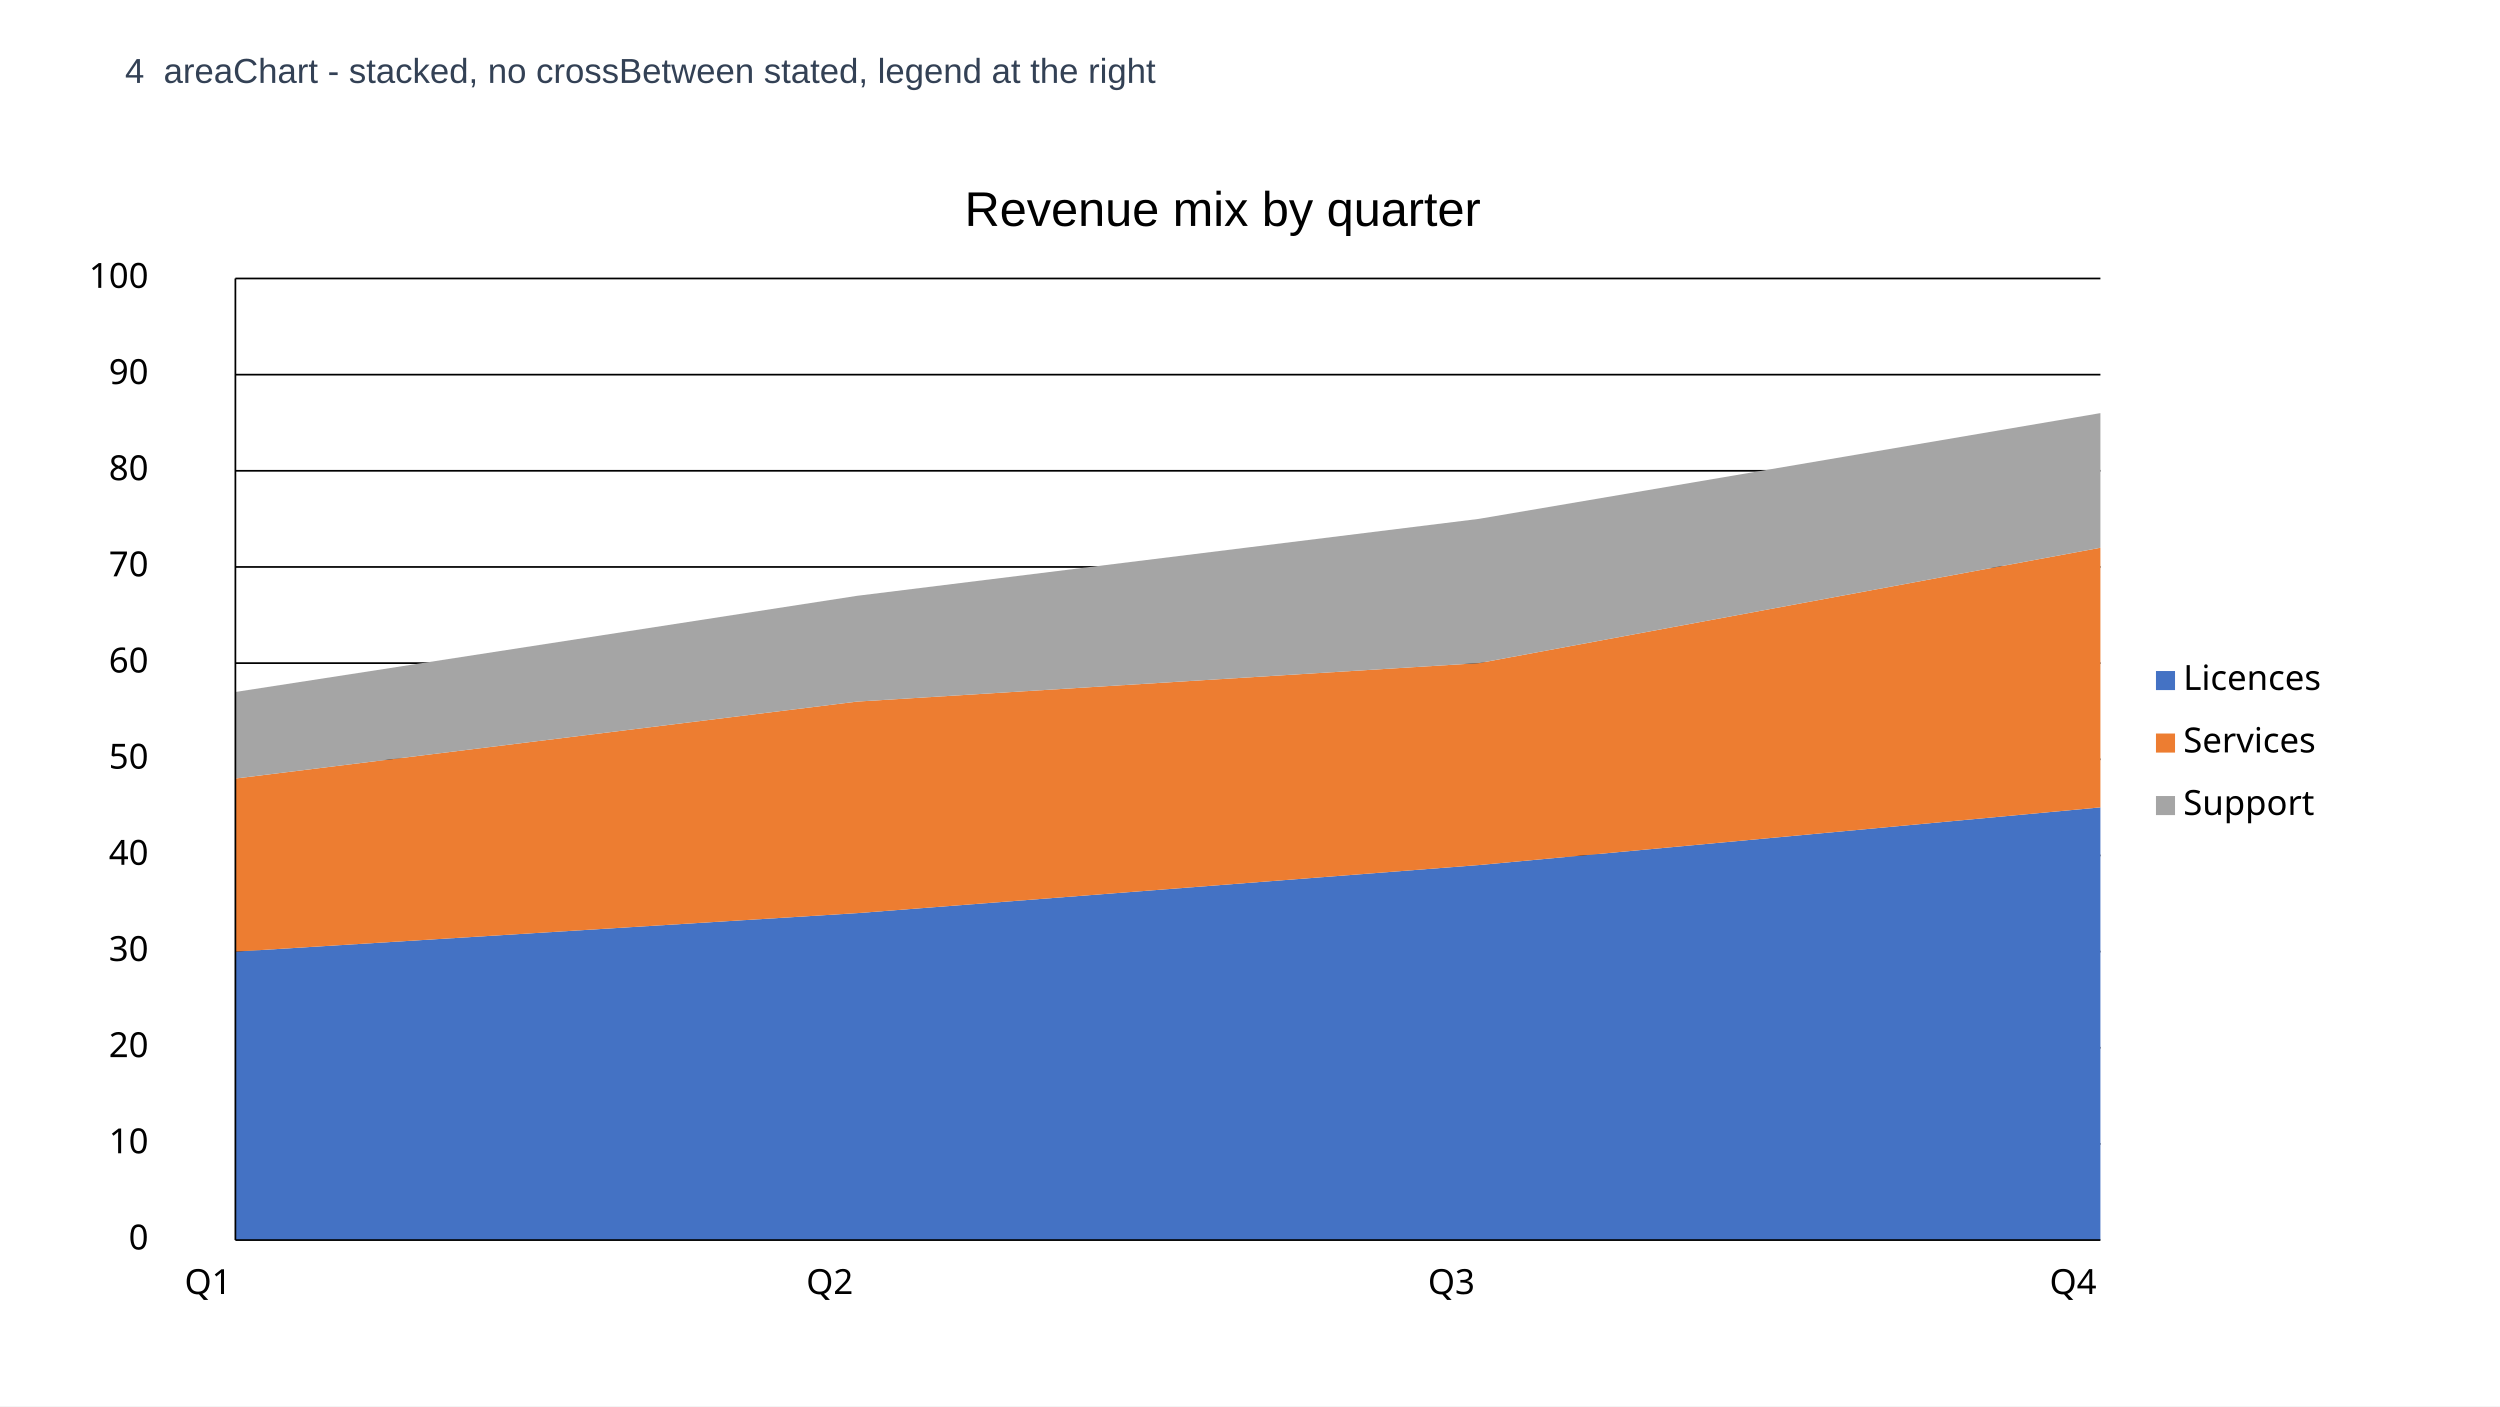
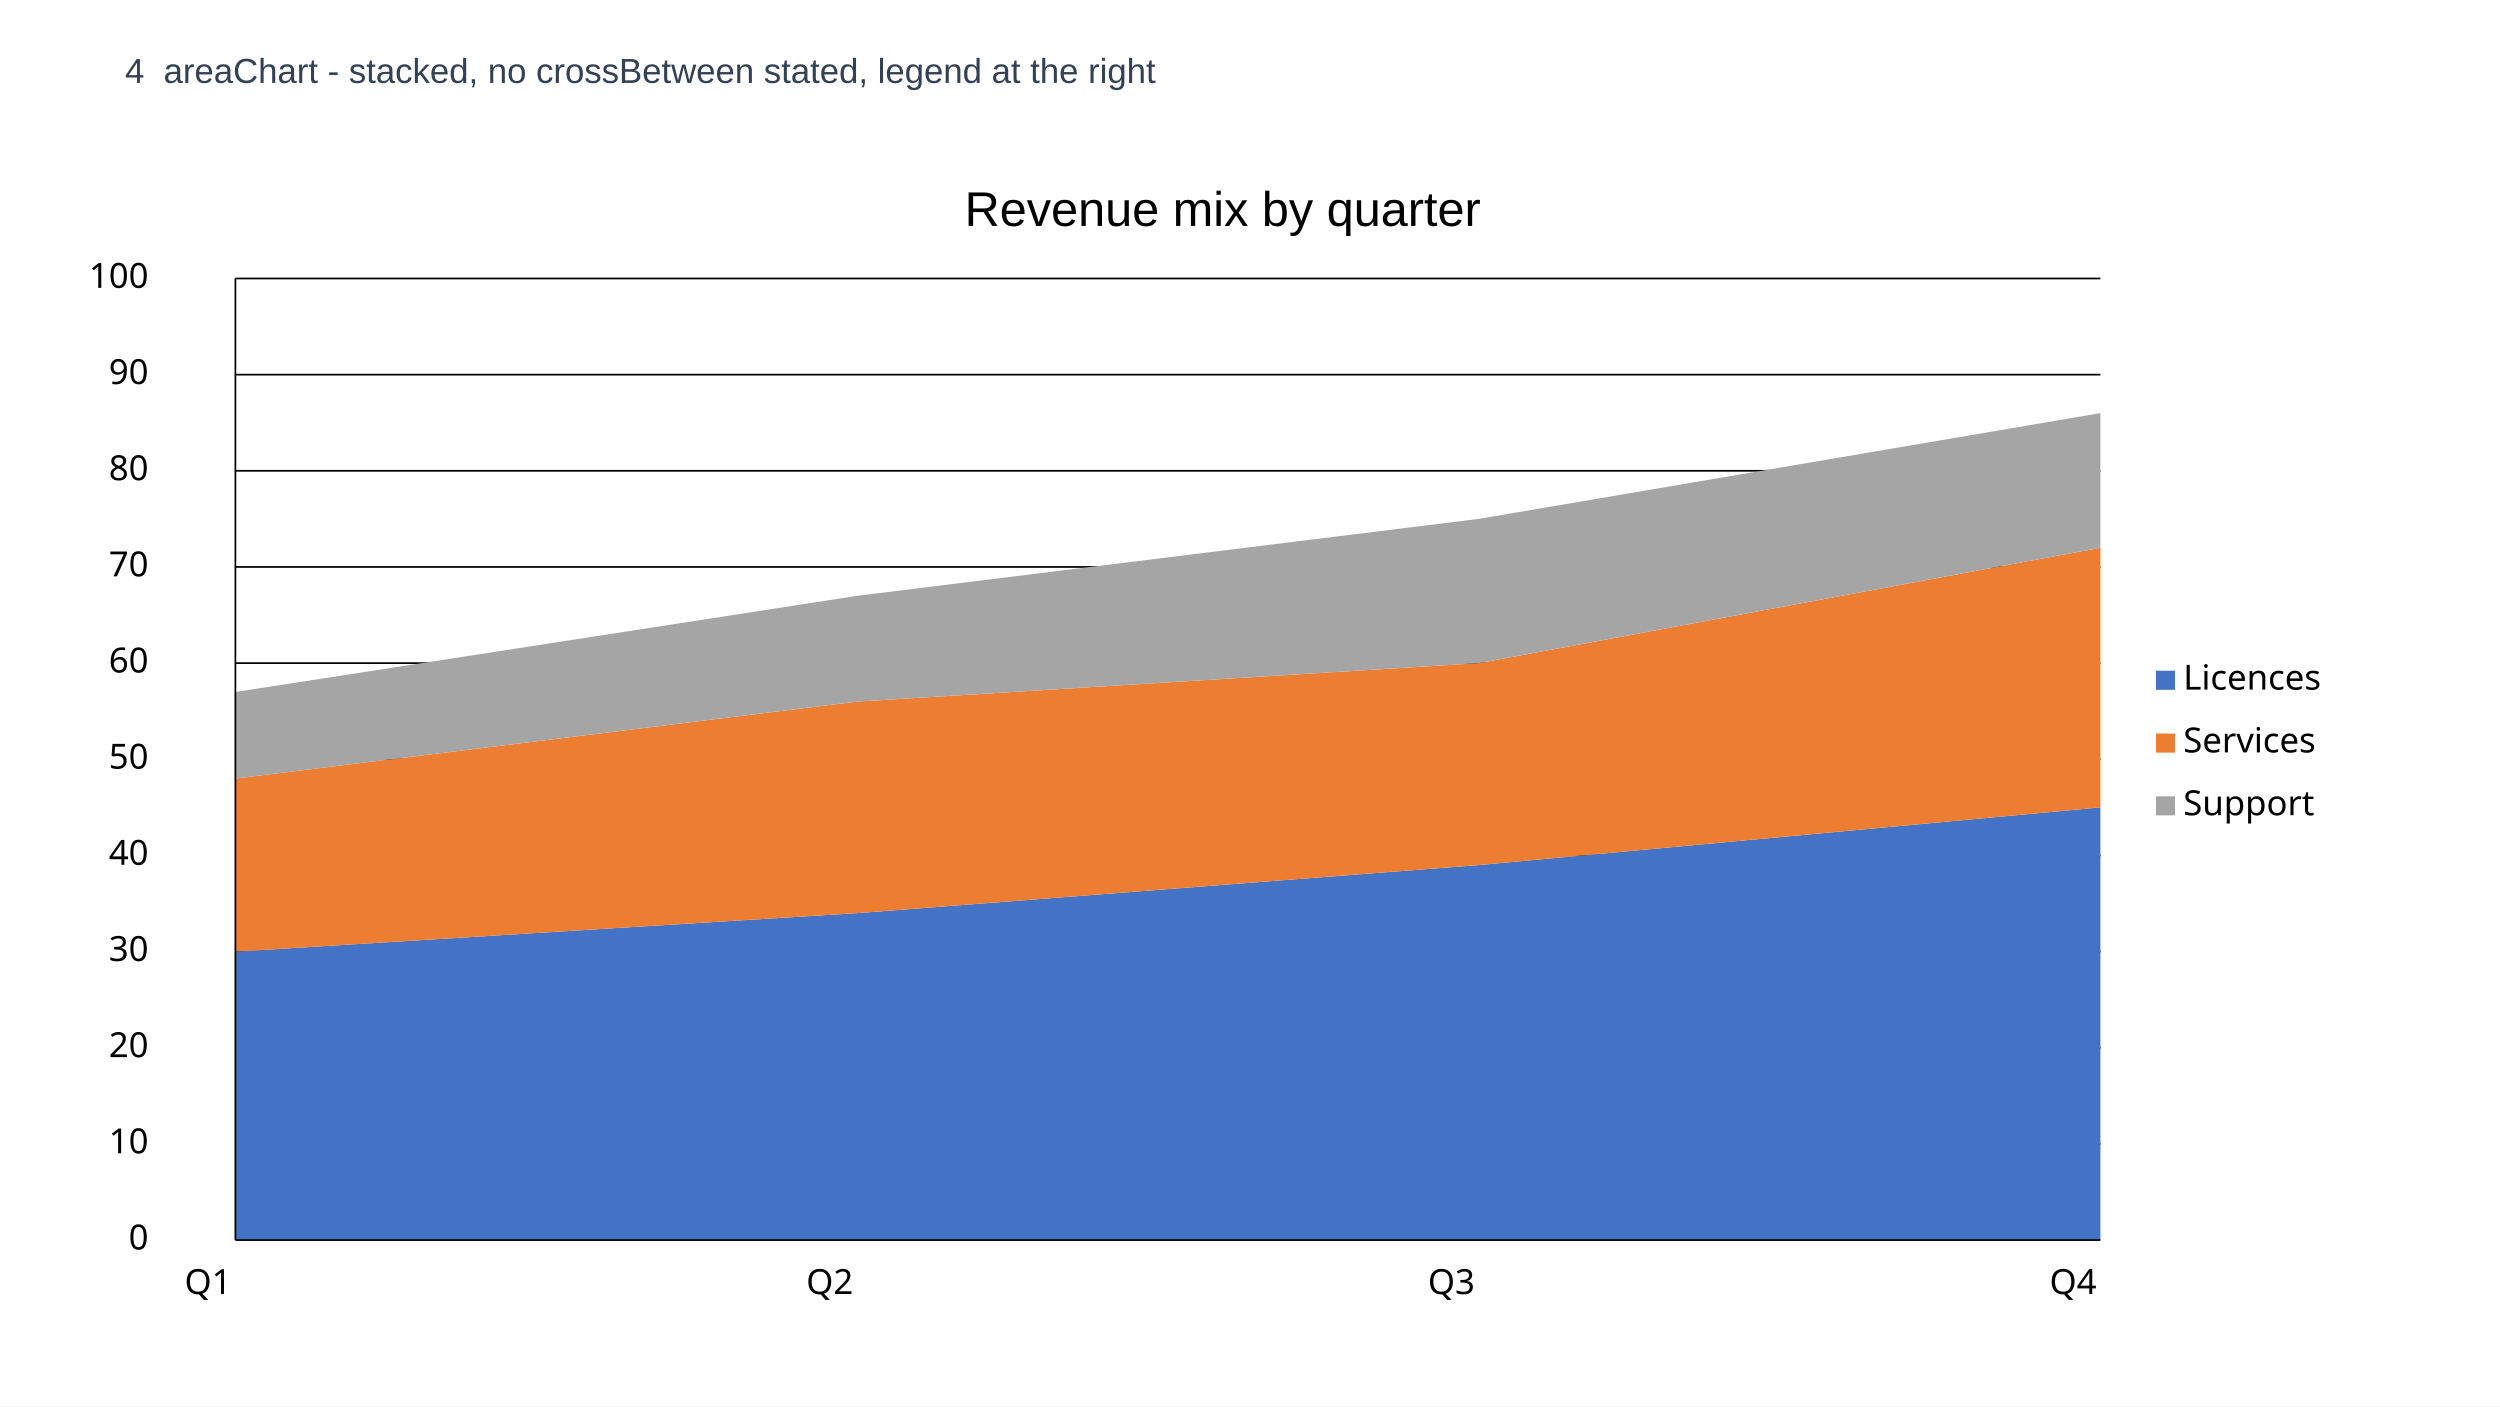
<svg xmlns="http://www.w3.org/2000/svg" viewBox="0 0 960 540" width="960" height="540">
  <rect width="960" height="540" fill="#ffffff" />
  <g role="img" aria-label="Caption" data-pptx-id="259.13" data-pptx-path="0" transform="translate(48, 18.667)">
    <rect fill="none" stroke="none" width="864" height="29.333" />
    <text x="0" y="13.174" xml:space="preserve">
      <tspan x="0" dy="0" text-anchor="start" font-size="13.333" font-family="Arial, Arimo, sans-serif" fill="#334155">4  areaChart - stacked, no crossBetween stated, legend at the right</tspan>
    </text>
  </g>
  <g role="img" aria-label="areaChart" data-pptx-id="259.103" data-pptx-path="1" transform="translate(48, 61.333) scale(1, 1) translate(0, 0)">
    <g transform="translate(0, 6.981)">
      <rect fill="none" stroke="none" width="864" height="31.281" />
      <text x="0" y="18.444" xml:space="preserve">
        <tspan x="432" dy="0" text-anchor="middle" font-size="18.667" font-family="Arial, Arimo, sans-serif">Revenue mix by quarter</tspan>
      </text>
    </g>
    <g transform="translate(42.39, 377.932)">
      <line stroke-width="0.667" stroke="#000000" fill="none" x1="0" y1="0" x2="716.167" y2="0" />
    </g>
    <g transform="translate(42.39, 341.007)">
      <line stroke-width="0.667" stroke="#000000" fill="none" x1="0" y1="0" x2="716.167" y2="0" />
    </g>
    <g transform="translate(42.39, 304.081)">
      <line stroke-width="0.667" stroke="#000000" fill="none" x1="0" y1="0" x2="716.167" y2="0" />
    </g>
    <g transform="translate(42.39, 267.156)">
      <line stroke-width="0.667" stroke="#000000" fill="none" x1="0" y1="0" x2="716.167" y2="0" />
    </g>
    <g transform="translate(42.39, 230.231)">
      <line stroke-width="0.667" stroke="#000000" fill="none" x1="0" y1="0" x2="716.167" y2="0" />
    </g>
    <g transform="translate(42.39, 193.305)">
      <line stroke-width="0.667" stroke="#000000" fill="none" x1="0" y1="0" x2="716.167" y2="0" />
    </g>
    <g transform="translate(42.39, 156.38)">
      <line stroke-width="0.667" stroke="#000000" fill="none" x1="0" y1="0" x2="716.167" y2="0" />
    </g>
    <g transform="translate(42.39, 119.455)">
      <line stroke-width="0.667" stroke="#000000" fill="none" x1="0" y1="0" x2="716.167" y2="0" />
    </g>
    <g transform="translate(42.39, 82.53)">
      <line stroke-width="0.667" stroke="#000000" fill="none" x1="0" y1="0" x2="716.167" y2="0" />
    </g>
    <g transform="translate(42.39, 45.604)">
      <line stroke-width="0.667" stroke="#000000" fill="none" x1="0" y1="0" x2="716.167" y2="0" />
    </g>
    <g transform="translate(42.39, 248.693)">
      <path fill="#4472c4" stroke="none" d="M 0 41.541 L 179.042 30.463 L 358.083 16.616 L 537.125 0 L 537.125 124.623 L 358.083 124.623 L 179.042 124.623 L 0 124.623 Z" transform="scale(1.333333, 1.333333)" />
    </g>
    <g transform="translate(42.39, 148.995)">
      <path fill="#ed7d31" stroke="none" d="M 0 66.466 L 179.042 44.31 L 358.083 33.233 L 537.125 0 L 537.125 74.774 L 358.083 91.39 L 179.042 105.237 L 0 116.315 Z" transform="scale(1.333333, 1.333333)" />
    </g>
    <g transform="translate(42.39, 97.3)">
      <path fill="#a5a5a5" stroke="none" d="M 0 80.312 L 179.042 52.619 L 358.083 30.463 L 537.125 0 L 537.125 38.772 L 358.083 72.004 L 179.042 83.082 L 0 105.237 Z" transform="scale(1.333333, 1.333333)" />
    </g>
    <g transform="translate(42.39, 45.604)">
      <line stroke-width="0.667" stroke="#000000" fill="none" x1="0" y1="0" x2="0" y2="369.253" />
    </g>
    <g transform="translate(42.39, 414.857)">
      <line stroke-width="0.667" stroke="#000000" fill="none" x1="0" y1="0" x2="716.167" y2="0" />
    </g>
    <g transform="translate(0, 406.214)">
      <rect fill="none" stroke="none" width="30.034" height="24.414" />
      <text x="0" y="12.243" xml:space="preserve">
        <tspan x="30.034" dy="0" text-anchor="end" font-size="13.333" font-family="Aptos, Carlito, sans-serif" fill="#000000">0</tspan>
      </text>
    </g>
    <g transform="translate(0, 369.288)">
      <rect fill="none" stroke="none" width="30.034" height="24.414" />
      <text x="0" y="12.243" xml:space="preserve">
        <tspan x="30.034" dy="0" text-anchor="end" font-size="13.333" font-family="Aptos, Carlito, sans-serif" fill="#000000">10</tspan>
      </text>
    </g>
    <g transform="translate(0, 332.363)">
      <rect fill="none" stroke="none" width="30.034" height="24.414" />
      <text x="0" y="12.243" xml:space="preserve">
        <tspan x="30.034" dy="0" text-anchor="end" font-size="13.333" font-family="Aptos, Carlito, sans-serif" fill="#000000">20</tspan>
      </text>
    </g>
    <g transform="translate(0, 295.438)">
      <rect fill="none" stroke="none" width="30.034" height="24.414" />
      <text x="0" y="12.243" xml:space="preserve">
        <tspan x="30.034" dy="0" text-anchor="end" font-size="13.333" font-family="Aptos, Carlito, sans-serif" fill="#000000">30</tspan>
      </text>
    </g>
    <g transform="translate(0, 258.513)">
      <rect fill="none" stroke="none" width="30.034" height="24.414" />
      <text x="0" y="12.243" xml:space="preserve">
        <tspan x="30.034" dy="0" text-anchor="end" font-size="13.333" font-family="Aptos, Carlito, sans-serif" fill="#000000">40</tspan>
      </text>
    </g>
    <g transform="translate(0, 221.587)">
      <rect fill="none" stroke="none" width="30.034" height="24.414" />
      <text x="0" y="12.243" xml:space="preserve">
        <tspan x="30.034" dy="0" text-anchor="end" font-size="13.333" font-family="Aptos, Carlito, sans-serif" fill="#000000">50</tspan>
      </text>
    </g>
    <g transform="translate(0, 184.662)">
      <rect fill="none" stroke="none" width="30.034" height="24.414" />
      <text x="0" y="12.243" xml:space="preserve">
        <tspan x="30.034" dy="0" text-anchor="end" font-size="13.333" font-family="Aptos, Carlito, sans-serif" fill="#000000">60</tspan>
      </text>
    </g>
    <g transform="translate(0, 147.737)">
      <rect fill="none" stroke="none" width="30.034" height="24.414" />
      <text x="0" y="12.243" xml:space="preserve">
        <tspan x="30.034" dy="0" text-anchor="end" font-size="13.333" font-family="Aptos, Carlito, sans-serif" fill="#000000">70</tspan>
      </text>
    </g>
    <g transform="translate(0, 110.811)">
      <rect fill="none" stroke="none" width="30.034" height="24.414" />
      <text x="0" y="12.243" xml:space="preserve">
        <tspan x="30.034" dy="0" text-anchor="end" font-size="13.333" font-family="Aptos, Carlito, sans-serif" fill="#000000">80</tspan>
      </text>
    </g>
    <g transform="translate(0, 73.886)">
      <rect fill="none" stroke="none" width="30.034" height="24.414" />
      <text x="0" y="12.243" xml:space="preserve">
        <tspan x="30.034" dy="0" text-anchor="end" font-size="13.333" font-family="Aptos, Carlito, sans-serif" fill="#000000">90</tspan>
      </text>
    </g>
    <g transform="translate(0, 36.961)">
      <rect fill="none" stroke="none" width="30.034" height="24.414" />
      <text x="0" y="12.243" xml:space="preserve">
        <tspan x="30.034" dy="0" text-anchor="end" font-size="13.333" font-family="Aptos, Carlito, sans-serif" fill="#000000">100</tspan>
      </text>
    </g>
    <g transform="translate(27.28, 423.333)">
      <rect fill="none" stroke="none" width="30.221" height="24.414" />
      <text x="0" y="12.243" xml:space="preserve">
        <tspan x="15.111" dy="0" text-anchor="middle" font-size="13.333" font-family="Aptos, Carlito, sans-serif" fill="#000000">Q1</tspan>
      </text>
    </g>
    <g transform="translate(266.002, 423.333)">
      <rect fill="none" stroke="none" width="30.221" height="24.414" />
      <text x="0" y="12.243" xml:space="preserve">
        <tspan x="15.111" dy="0" text-anchor="middle" font-size="13.333" font-family="Aptos, Carlito, sans-serif" fill="#000000">Q2</tspan>
      </text>
    </g>
    <g transform="translate(504.724, 423.333)">
      <rect fill="none" stroke="none" width="30.221" height="24.414" />
      <text x="0" y="12.243" xml:space="preserve">
        <tspan x="15.111" dy="0" text-anchor="middle" font-size="13.333" font-family="Aptos, Carlito, sans-serif" fill="#000000">Q3</tspan>
      </text>
    </g>
    <g transform="translate(743.447, 423.333)">
      <rect fill="none" stroke="none" width="30.221" height="24.414" />
      <text x="0" y="12.243" xml:space="preserve">
        <tspan x="15.111" dy="0" text-anchor="middle" font-size="13.333" font-family="Aptos, Carlito, sans-serif" fill="#000000">Q4</tspan>
      </text>
    </g>
-     <g transform="translate(779.891, 196.34)">
+     <g transform="translate(779.891, 196.227)">
      <rect fill="#4472c4" stroke="none" width="7.32" height="7.32" />
    </g>
-     <g transform="translate(790.371, 191.357)">
+     <g transform="translate(790.371, 191.243)">
      <rect fill="none" stroke="none" width="64.963" height="24.414" />
      <text x="0" y="12.243" xml:space="preserve">
        <tspan x="0" dy="0" text-anchor="start" font-size="13.333" font-family="Aptos, Carlito, sans-serif" fill="#000000">Licences</tspan>
      </text>
    </g>
    <g transform="translate(779.891, 220.34)">
      <rect fill="#ed7d31" stroke="none" width="7.32" height="7.32" />
    </g>
    <g transform="translate(790.371, 215.357)">
      <rect fill="none" stroke="none" width="62.077" height="24.414" />
      <text x="0" y="12.243" xml:space="preserve">
        <tspan x="0" dy="0" text-anchor="start" font-size="13.333" font-family="Aptos, Carlito, sans-serif" fill="#000000">Services</tspan>
      </text>
    </g>
-     <g transform="translate(779.891, 244.34)">
+     <g transform="translate(779.891, 244.453)">
      <rect fill="#a5a5a5" stroke="none" width="7.32" height="7.32" />
    </g>
-     <g transform="translate(790.371, 239.357)">
+     <g transform="translate(790.371, 239.47)">
      <rect fill="none" stroke="none" width="59.414" height="24.414" />
      <text x="0" y="12.243" xml:space="preserve">
        <tspan x="0" dy="0" text-anchor="start" font-size="13.333" font-family="Aptos, Carlito, sans-serif" fill="#000000">Support</tspan>
      </text>
    </g>
  </g>
</svg>
